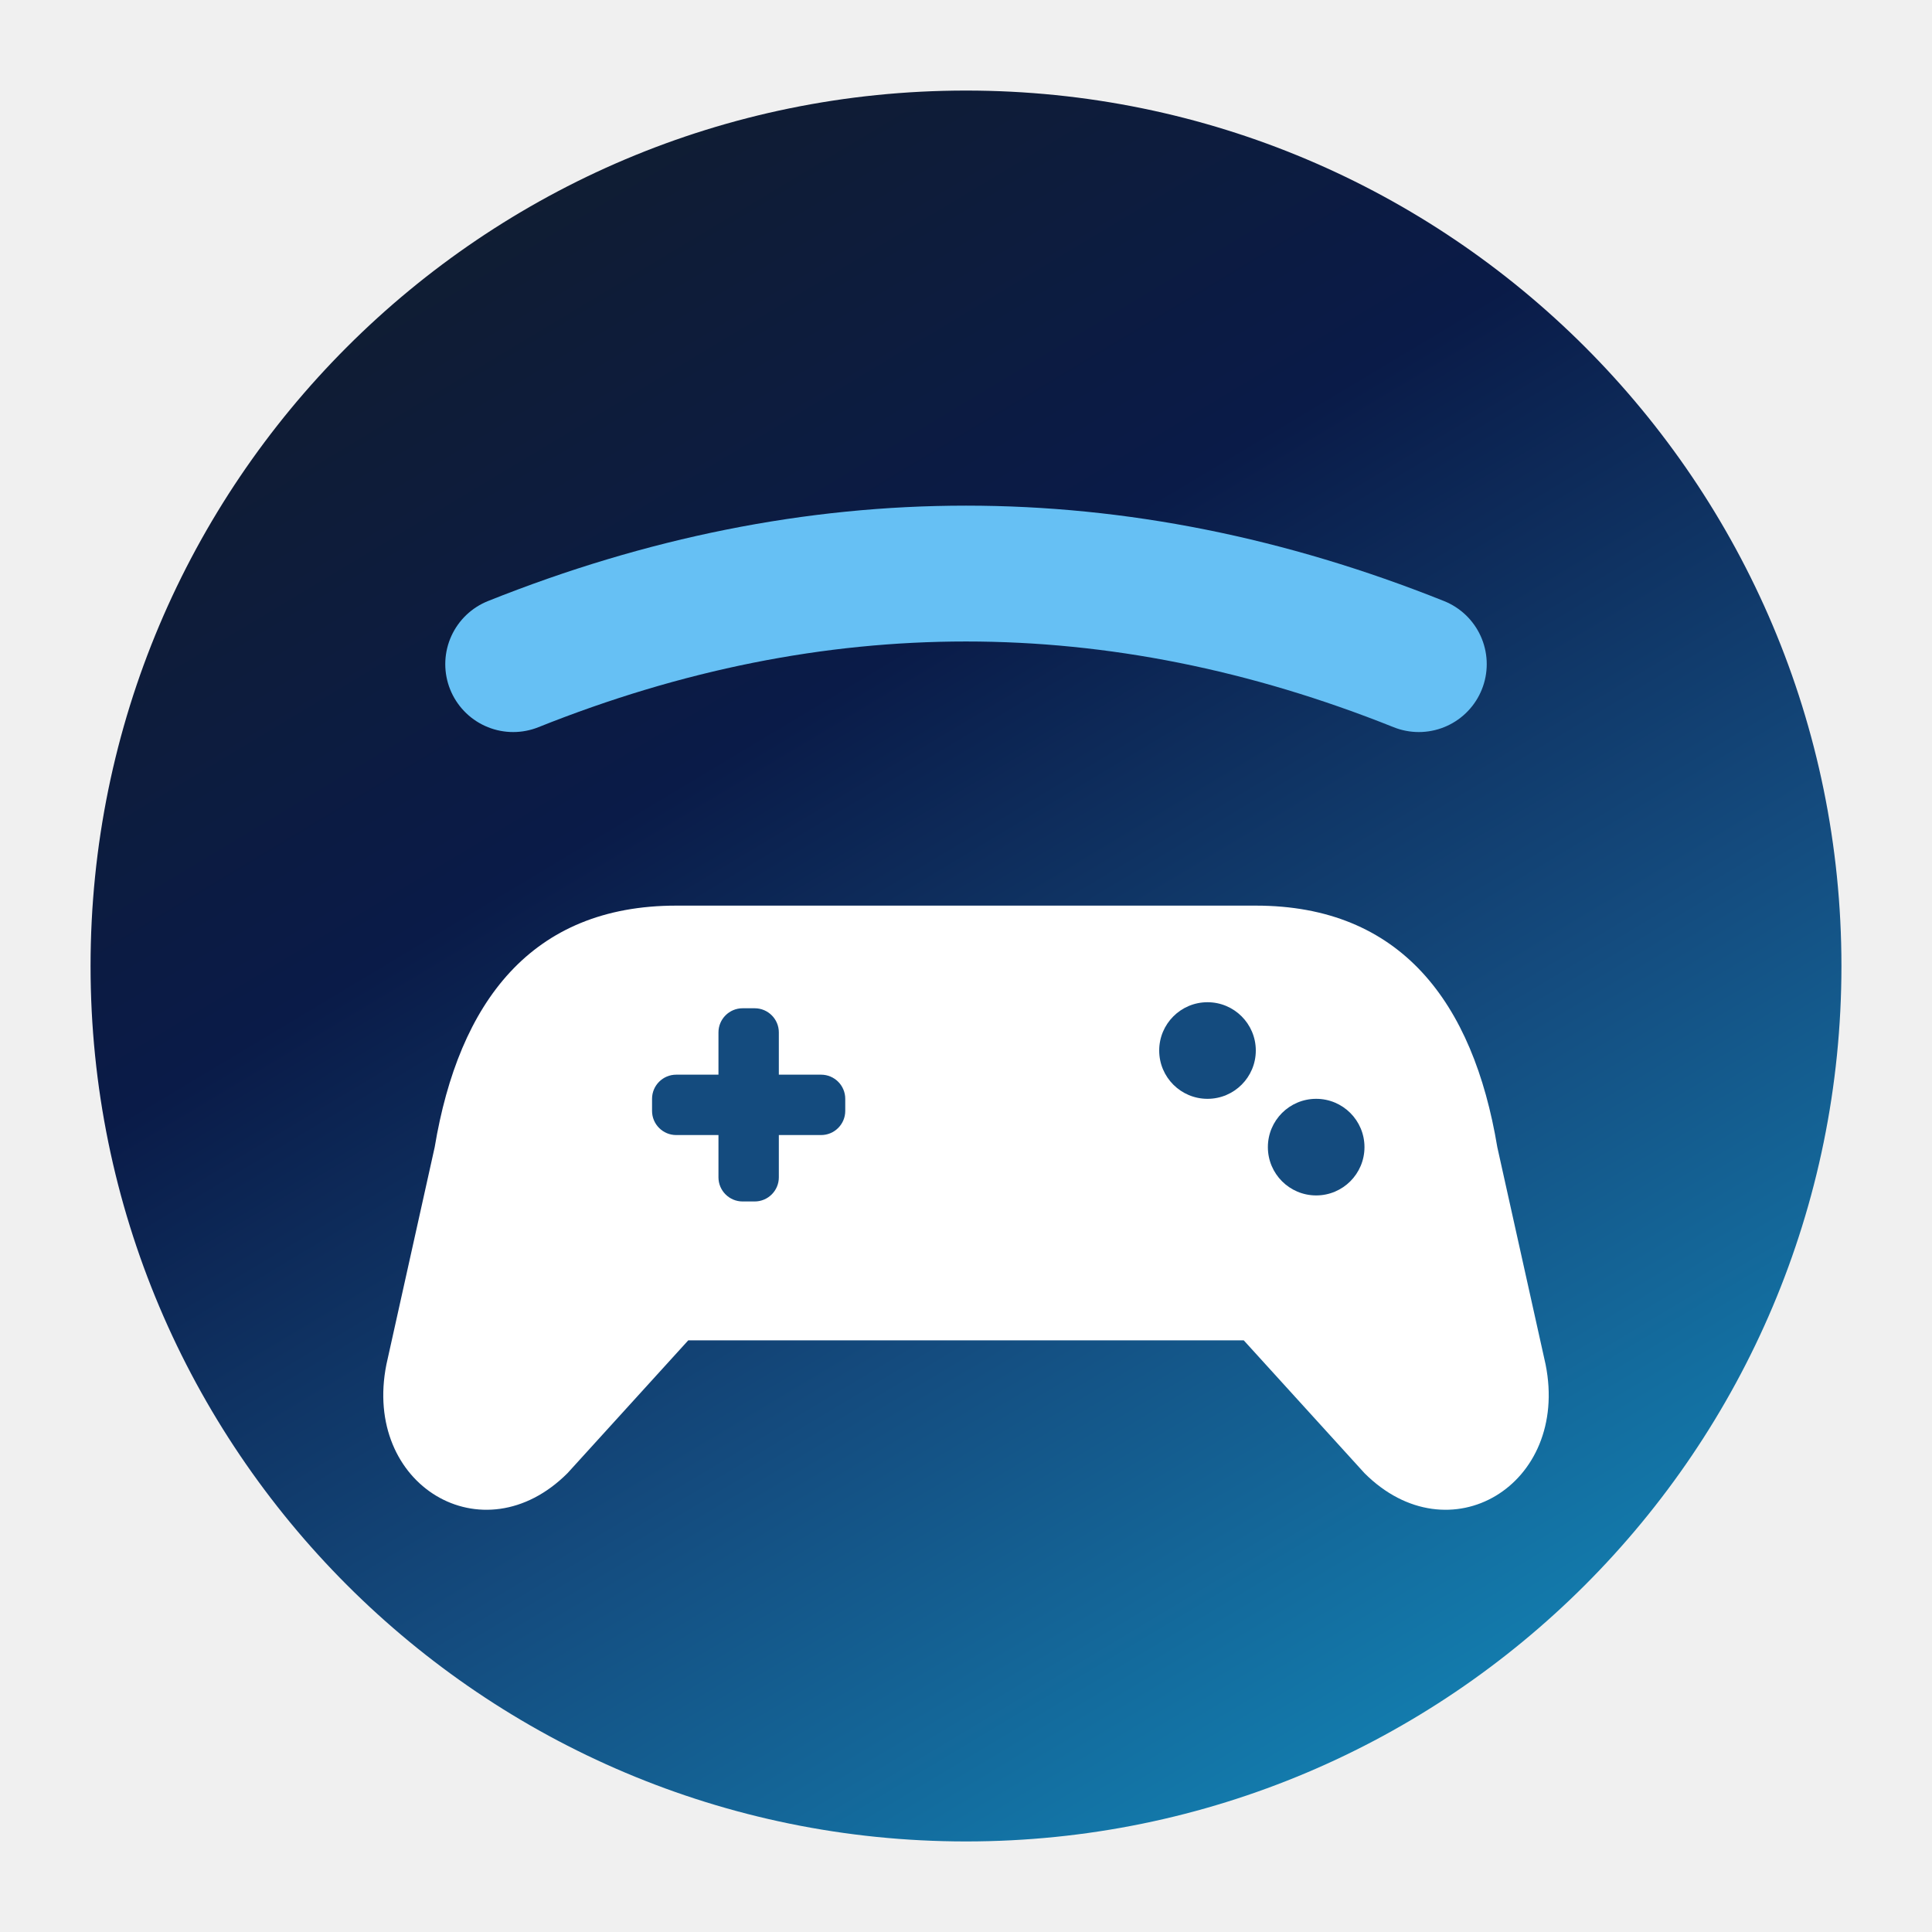
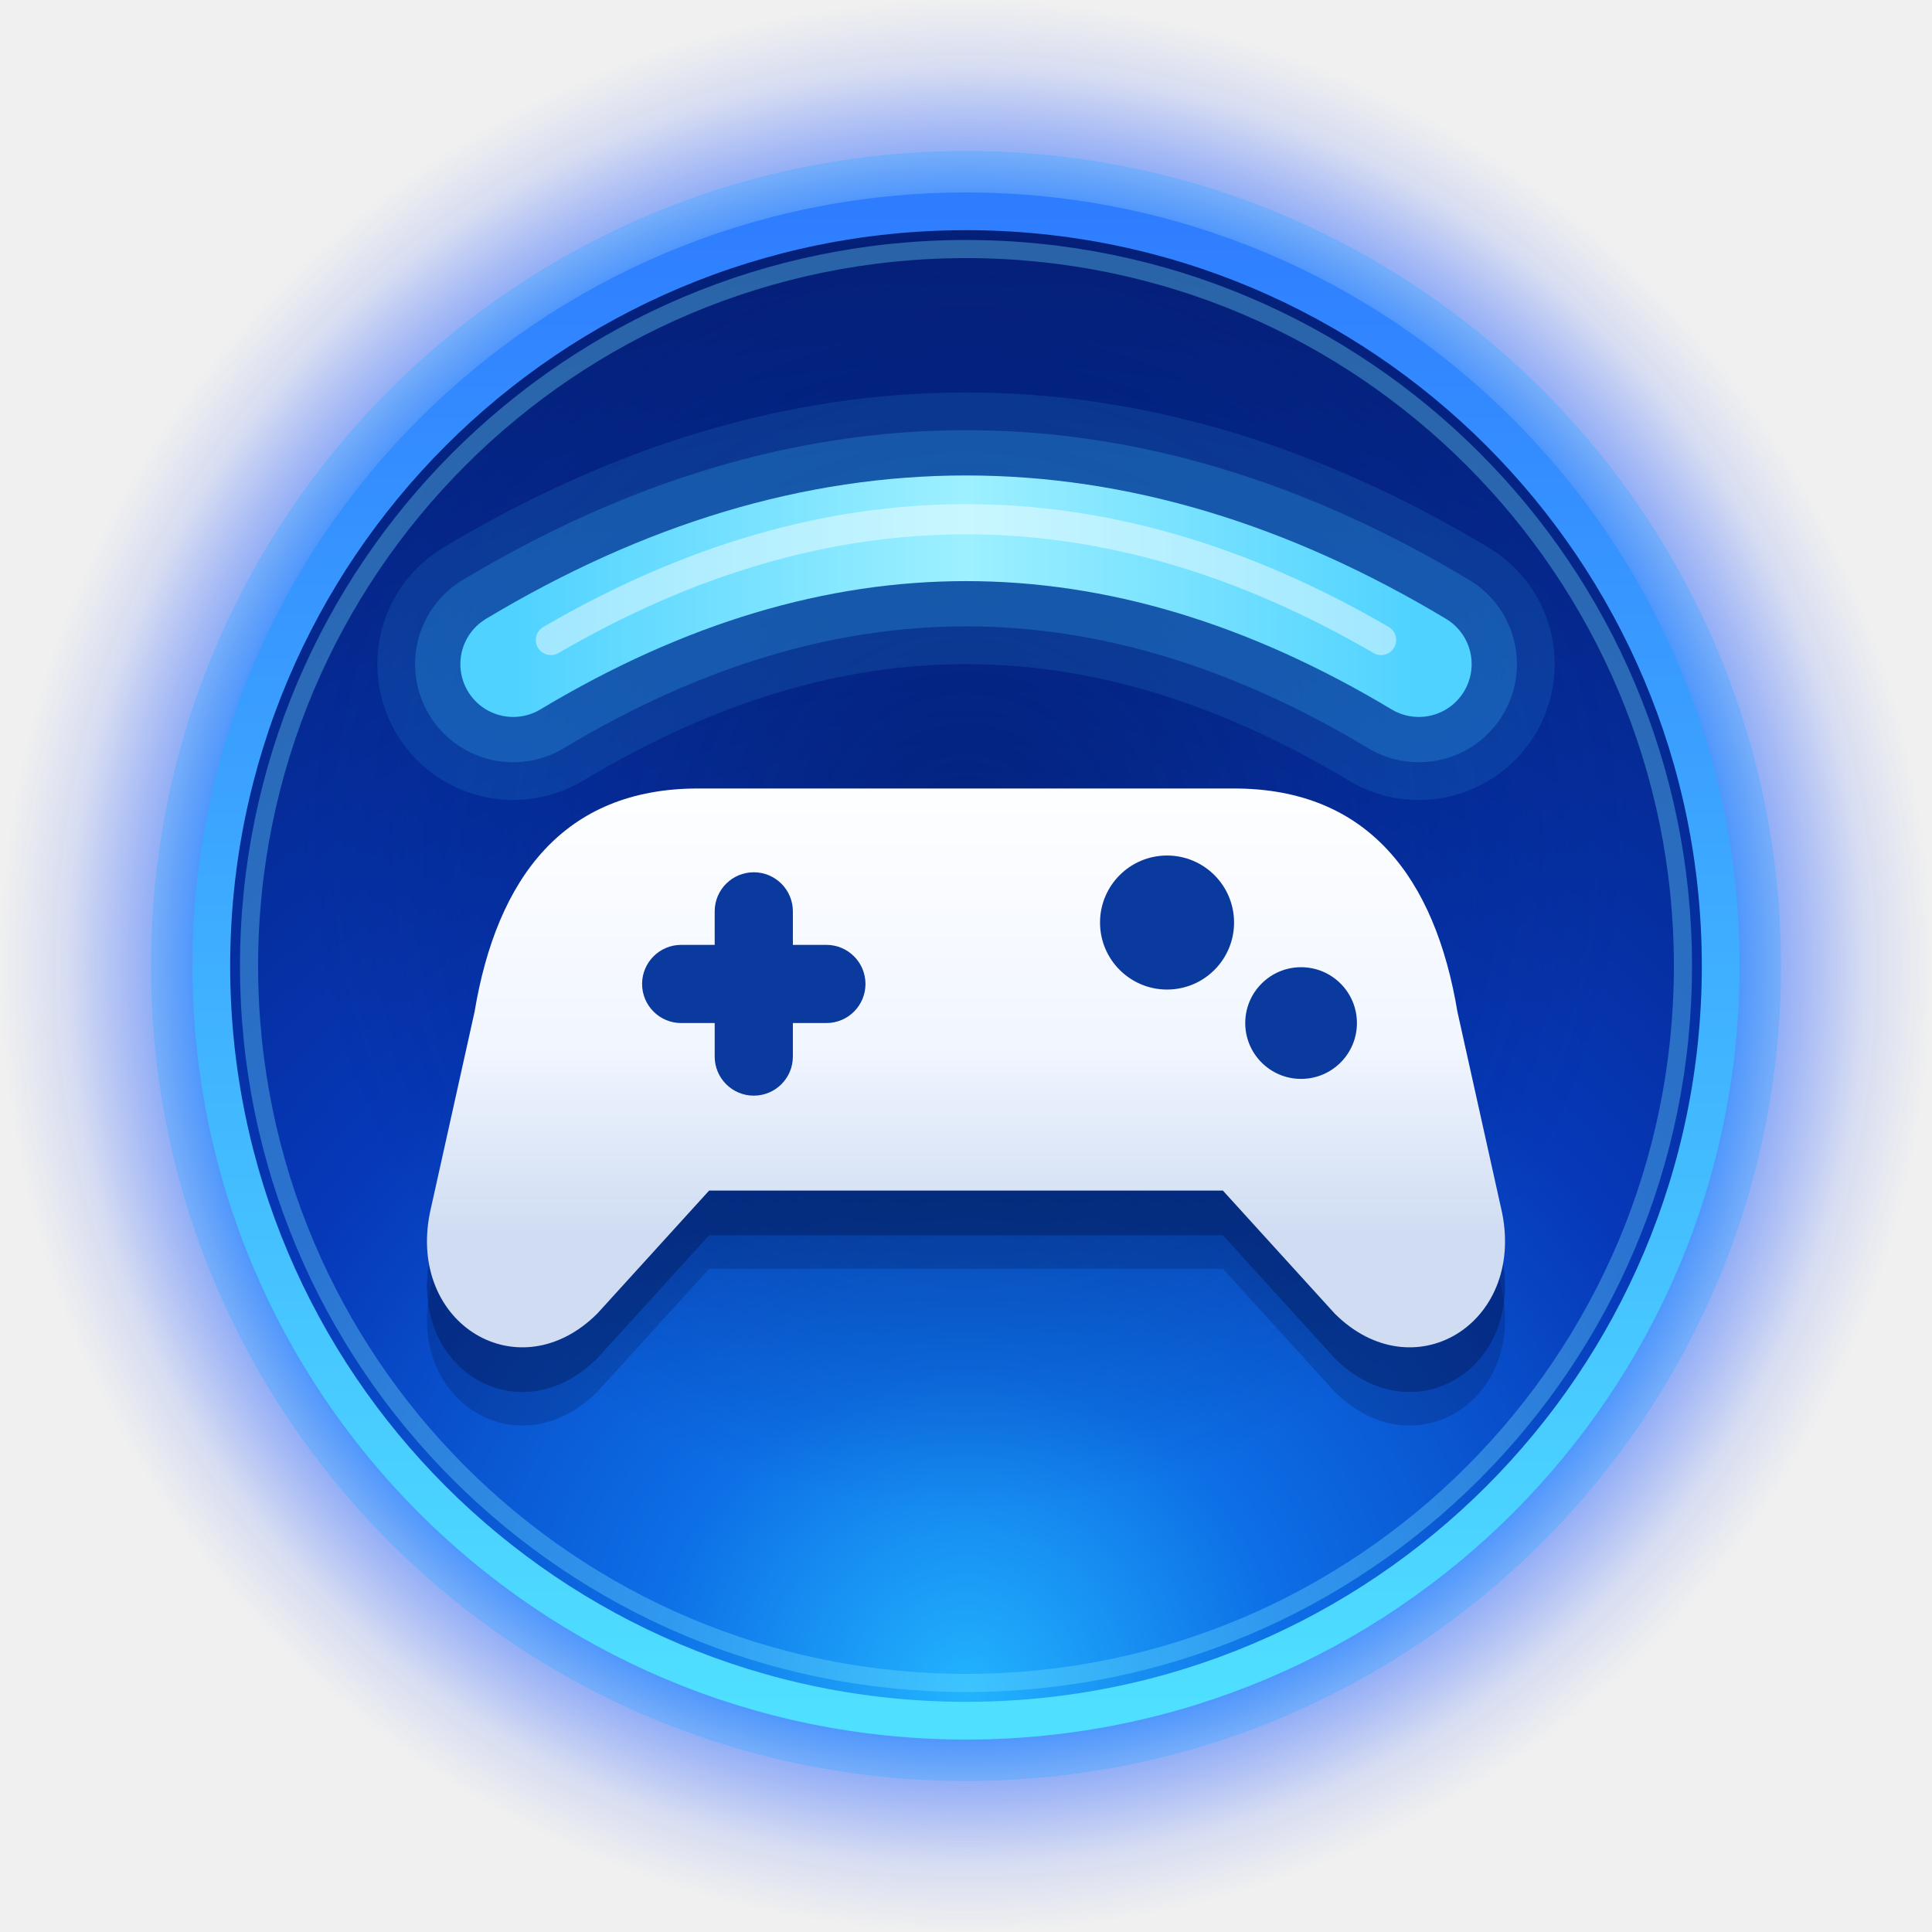
<svg xmlns="http://www.w3.org/2000/svg" viewBox="0 0 128 128">
  <defs>
-     <linearGradient id="st" x1=".2" y1="0" x2=".8" y2="1">
-       <stop offset="0" stop-color="#111d2e" />
-       <stop offset=".35" stop-color="#0a1b48" />
-       <stop offset=".65" stop-color="#144b7e" />
-       <stop offset="1" stop-color="#1387b8" />
+     <radialGradient id="halo" cx="64" cy="64" r="64" gradientUnits="userSpaceOnUse">
+       <stop offset=".76" stop-color="#1e6bff" stop-opacity=".95" />
+       <stop offset=".84" stop-color="#1e5cff" stop-opacity=".45" />
+       <stop offset=".93" stop-color="#1a4dff" stop-opacity=".12" />
+       <stop offset="1" stop-color="#1a4dff" stop-opacity="0" />
+     </radialGradient>
+     <radialGradient id="body" cx="64" cy="112" r="96" gradientUnits="userSpaceOnUse">
+       <stop offset="0" stop-color="#22b4ff" />
+       <stop offset=".22" stop-color="#0d6fe6" />
+       <stop offset=".55" stop-color="#0638b8" />
+       <stop offset="1" stop-color="#04207a" />
+     </radialGradient>
+     <radialGradient id="shade" cx="64" cy="56" r="44" gradientUnits="userSpaceOnUse">
+       <stop offset="0" stop-color="#021457" stop-opacity=".55" />
+       <stop offset="1" stop-color="#021457" stop-opacity="0" />
+     </radialGradient>
+     <linearGradient id="rim" x1="0" y1="14" x2="0" y2="114" gradientUnits="userSpaceOnUse">
+       <stop offset="0" stop-color="#2f7dff" />
+       <stop offset="1" stop-color="#4fe0ff" />
    </linearGradient>
+     <linearGradient id="arc" x1="34" y1="0" x2="94" y2="0" gradientUnits="userSpaceOnUse">
+       <stop offset="0" stop-color="#4fd2ff" />
+       <stop offset=".5" stop-color="#9df0ff" />
+       <stop offset="1" stop-color="#4fd2ff" />
+     </linearGradient>
+     <linearGradient id="pad" x1="0" y1="50" x2="0" y2="92" gradientUnits="userSpaceOnUse">
+       <stop offset="0" stop-color="#ffffff" />
+       <stop offset=".6" stop-color="#f1f6ff" />
+       <stop offset="1" stop-color="#cfdcf2" />
+     </linearGradient>
+     <path id="padshape" d="M40 52 h48 c12 0 18 8 20 20 l4 18 c2 10 -8 16 -15 9 l-10 -11 h-46 l-10 11 c-7 7 -17 1 -15 -9 l4 -18 c2 -12 8 -20 20 -20 Z" />
  </defs>
-   <circle cx="64" cy="64" r="58" fill="url(#st)" />
-   <path d="M34 44 q30 -12 60 0" stroke="#66c0f4" stroke-width="9" fill="none" stroke-linecap="round" />
-   <g transform="translate(64 76) scale(.8) translate(-64 -72)">
-     <path d="M40 52 h48 c12 0 18 8 20 20 l4 18 c2 10 -8 16 -15 9 l-10 -11 h-46 l-10 11 c-7 7 -17 1 -15 -9 l4 -18 c2 -12 8 -20 20 -20 Z" fill="#fff" />
-     <rect x="38" y="66" width="16" height="5" rx="2" fill="#144b7e" />
-     <rect x="43.5" y="60.5" width="5" height="16" rx="2" fill="#144b7e" />
-     <circle cx="84" cy="64" r="4" fill="#144b7e" />
-     <circle cx="93" cy="72" r="4" fill="#144b7e" />
+   <circle cx="64" cy="64" r="64" fill="url(#halo)" />
+   <circle cx="64" cy="64" r="50" fill="url(#body)" />
+   <circle cx="64" cy="64" r="50" fill="url(#shade)" />
+   <circle cx="64" cy="64" r="51.5" fill="none" stroke="#3aa8ff" stroke-opacity=".35" stroke-width="5" />
+   <circle cx="64" cy="64" r="50" fill="none" stroke="url(#rim)" stroke-width="2.5" />
+   <circle cx="64" cy="64" r="47.5" fill="none" stroke="#6fe3ff" stroke-opacity=".35" stroke-width="1.2" />
+   <g fill="none" stroke-linecap="round">
+     <path d="M34 44 Q64 26 94 44" stroke="#3ccaff" stroke-opacity=".12" stroke-width="18" />
+     <path d="M34 44 Q64 26 94 44" stroke="#3ccaff" stroke-opacity=".22" stroke-width="13" />
+     <path d="M34 44 Q64 26 94 44" stroke="url(#arc)" stroke-width="7" />
+     <path d="M36.5 42.4 Q64 26.4 91.5 42.4" stroke="#ffffff" stroke-opacity=".45" stroke-width="2" />
+   </g>
+   <g transform="translate(64 70) scale(.74) translate(-64 -76)">
+     <use href="#padshape" transform="translate(0 7)" fill="#010f45" fill-opacity=".22" />
+     <use href="#padshape" transform="translate(0 4)" fill="#010f45" fill-opacity=".35" />
+     <use href="#padshape" fill="url(#pad)" />
+     <rect x="35" y="66" width="20" height="7" rx="3.5" fill="#0a3a9e" />
+     <rect x="41.5" y="59.5" width="7" height="20" rx="3.5" fill="#0a3a9e" />
+     <circle cx="82" cy="64" r="6" fill="#0a3a9e" />
+     <circle cx="94" cy="73" r="5" fill="#0a3a9e" />
  </g>
</svg>
